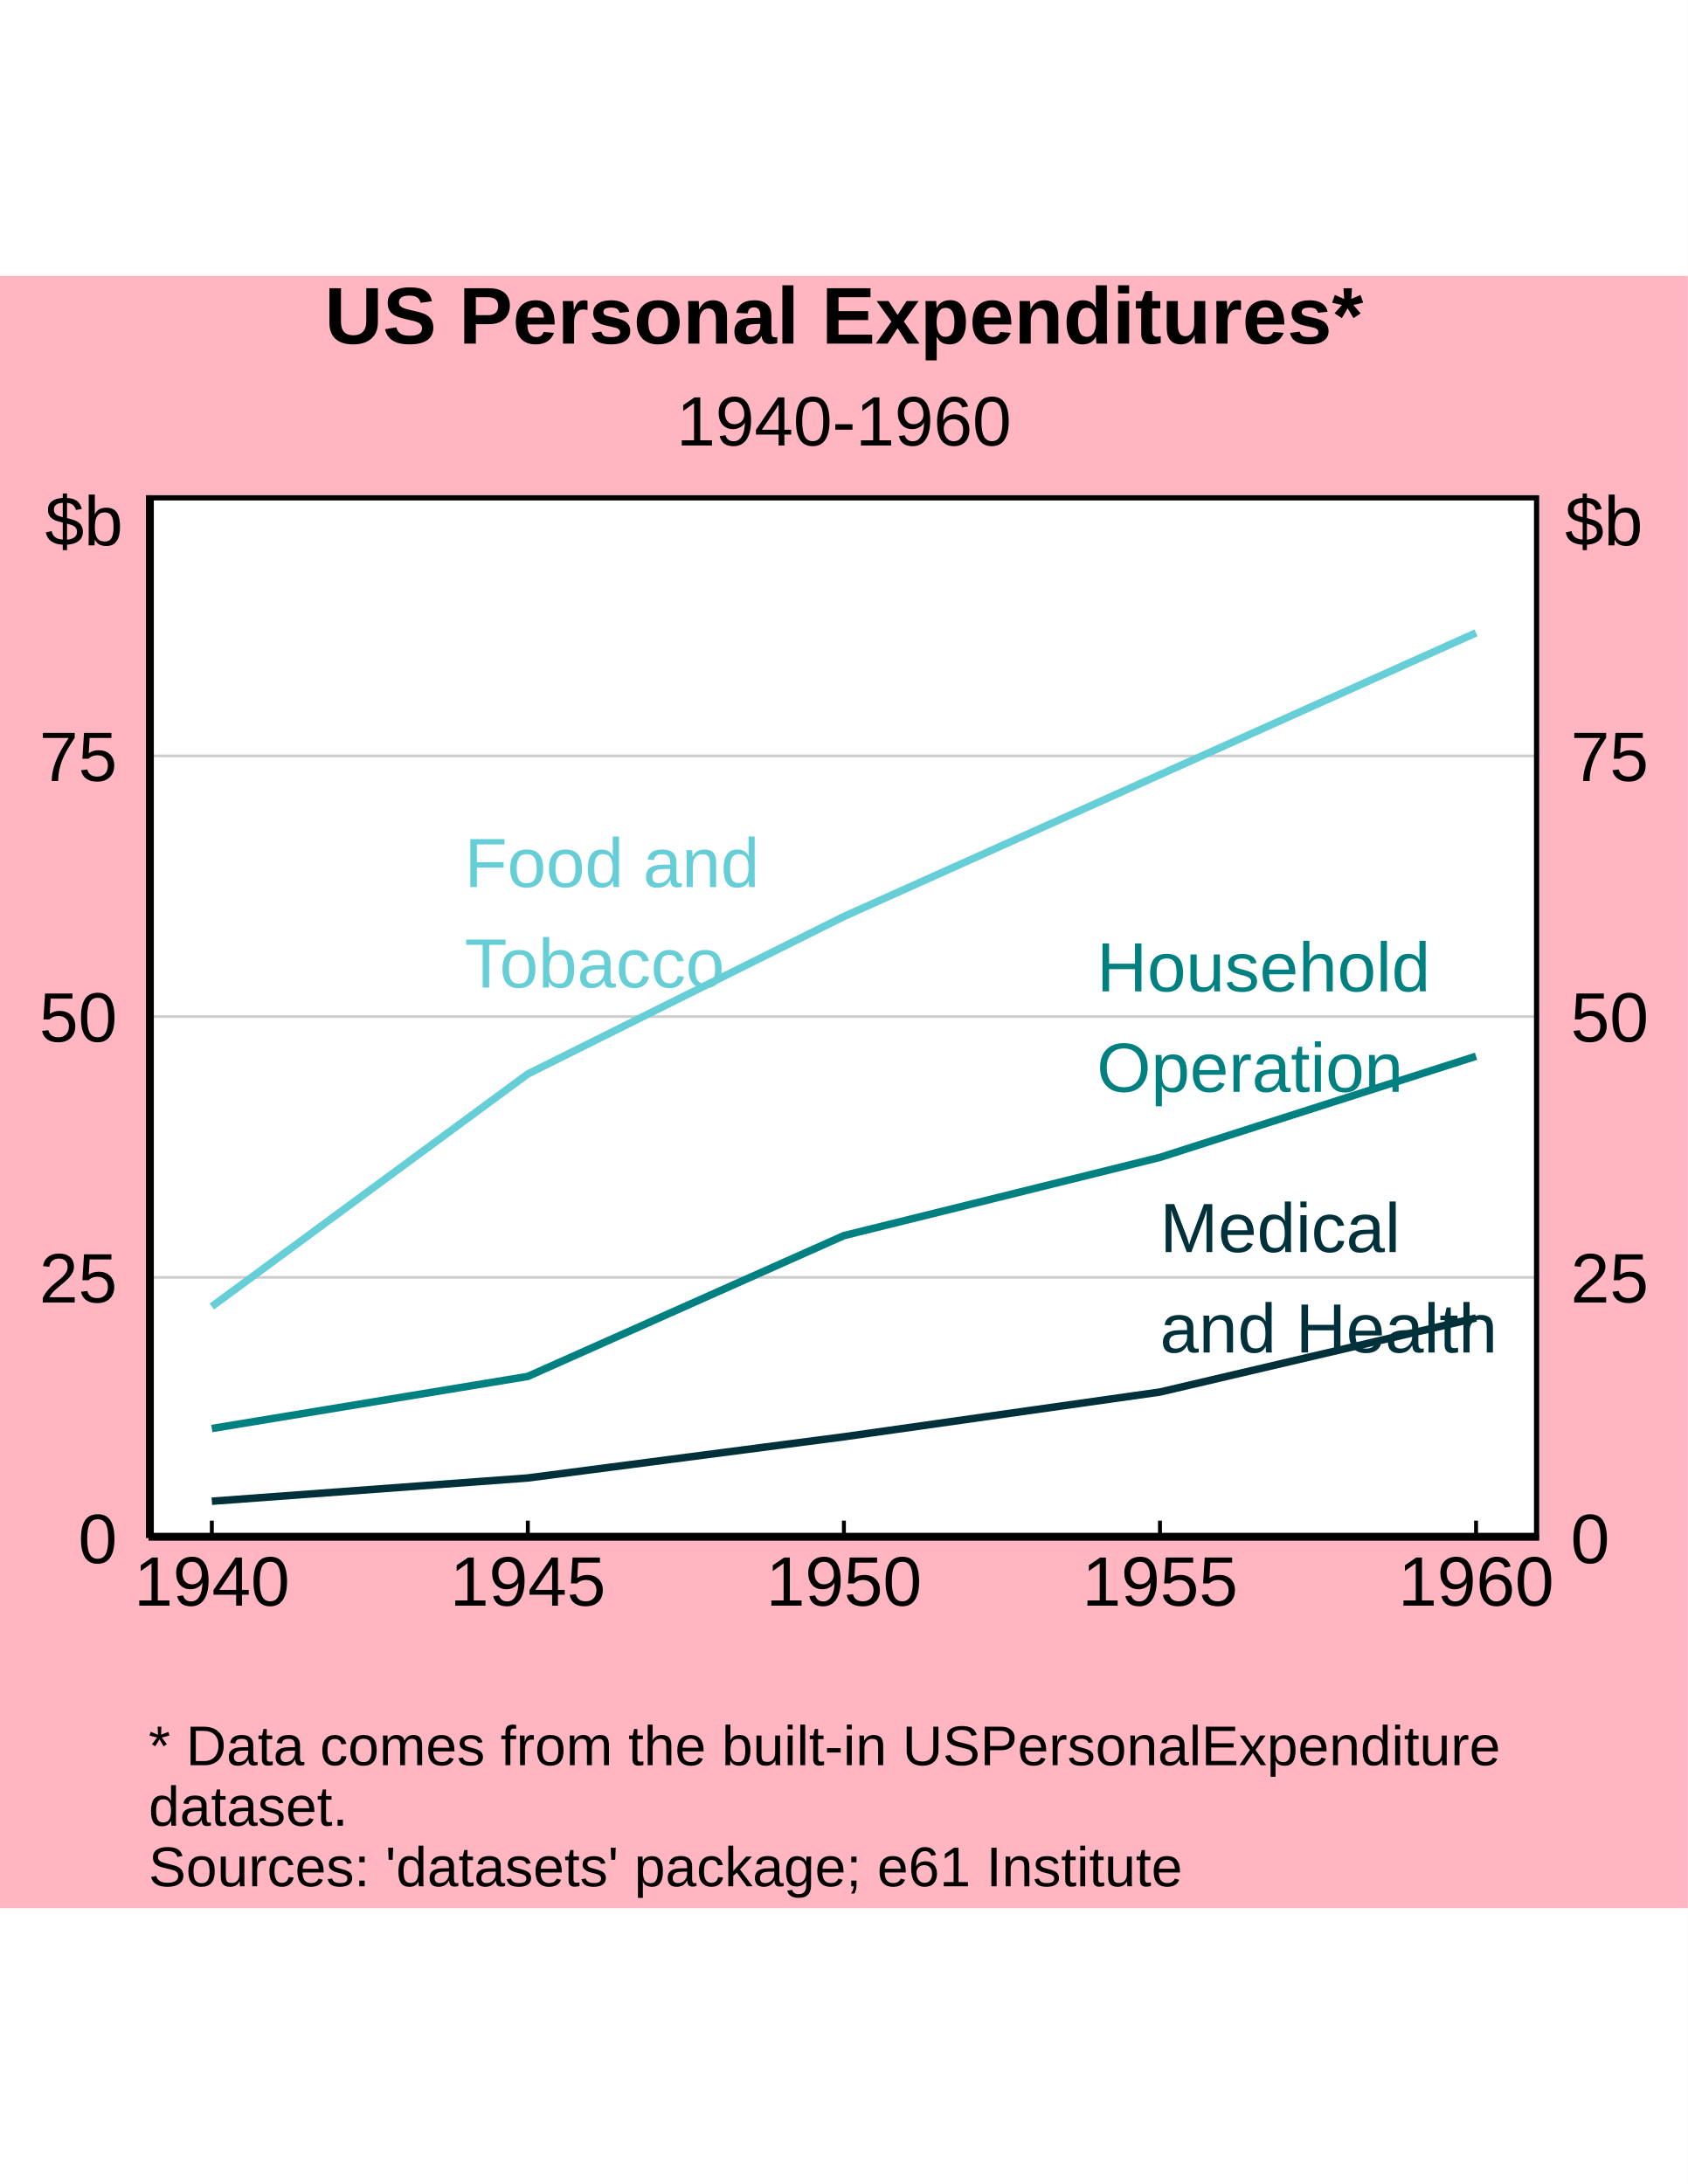
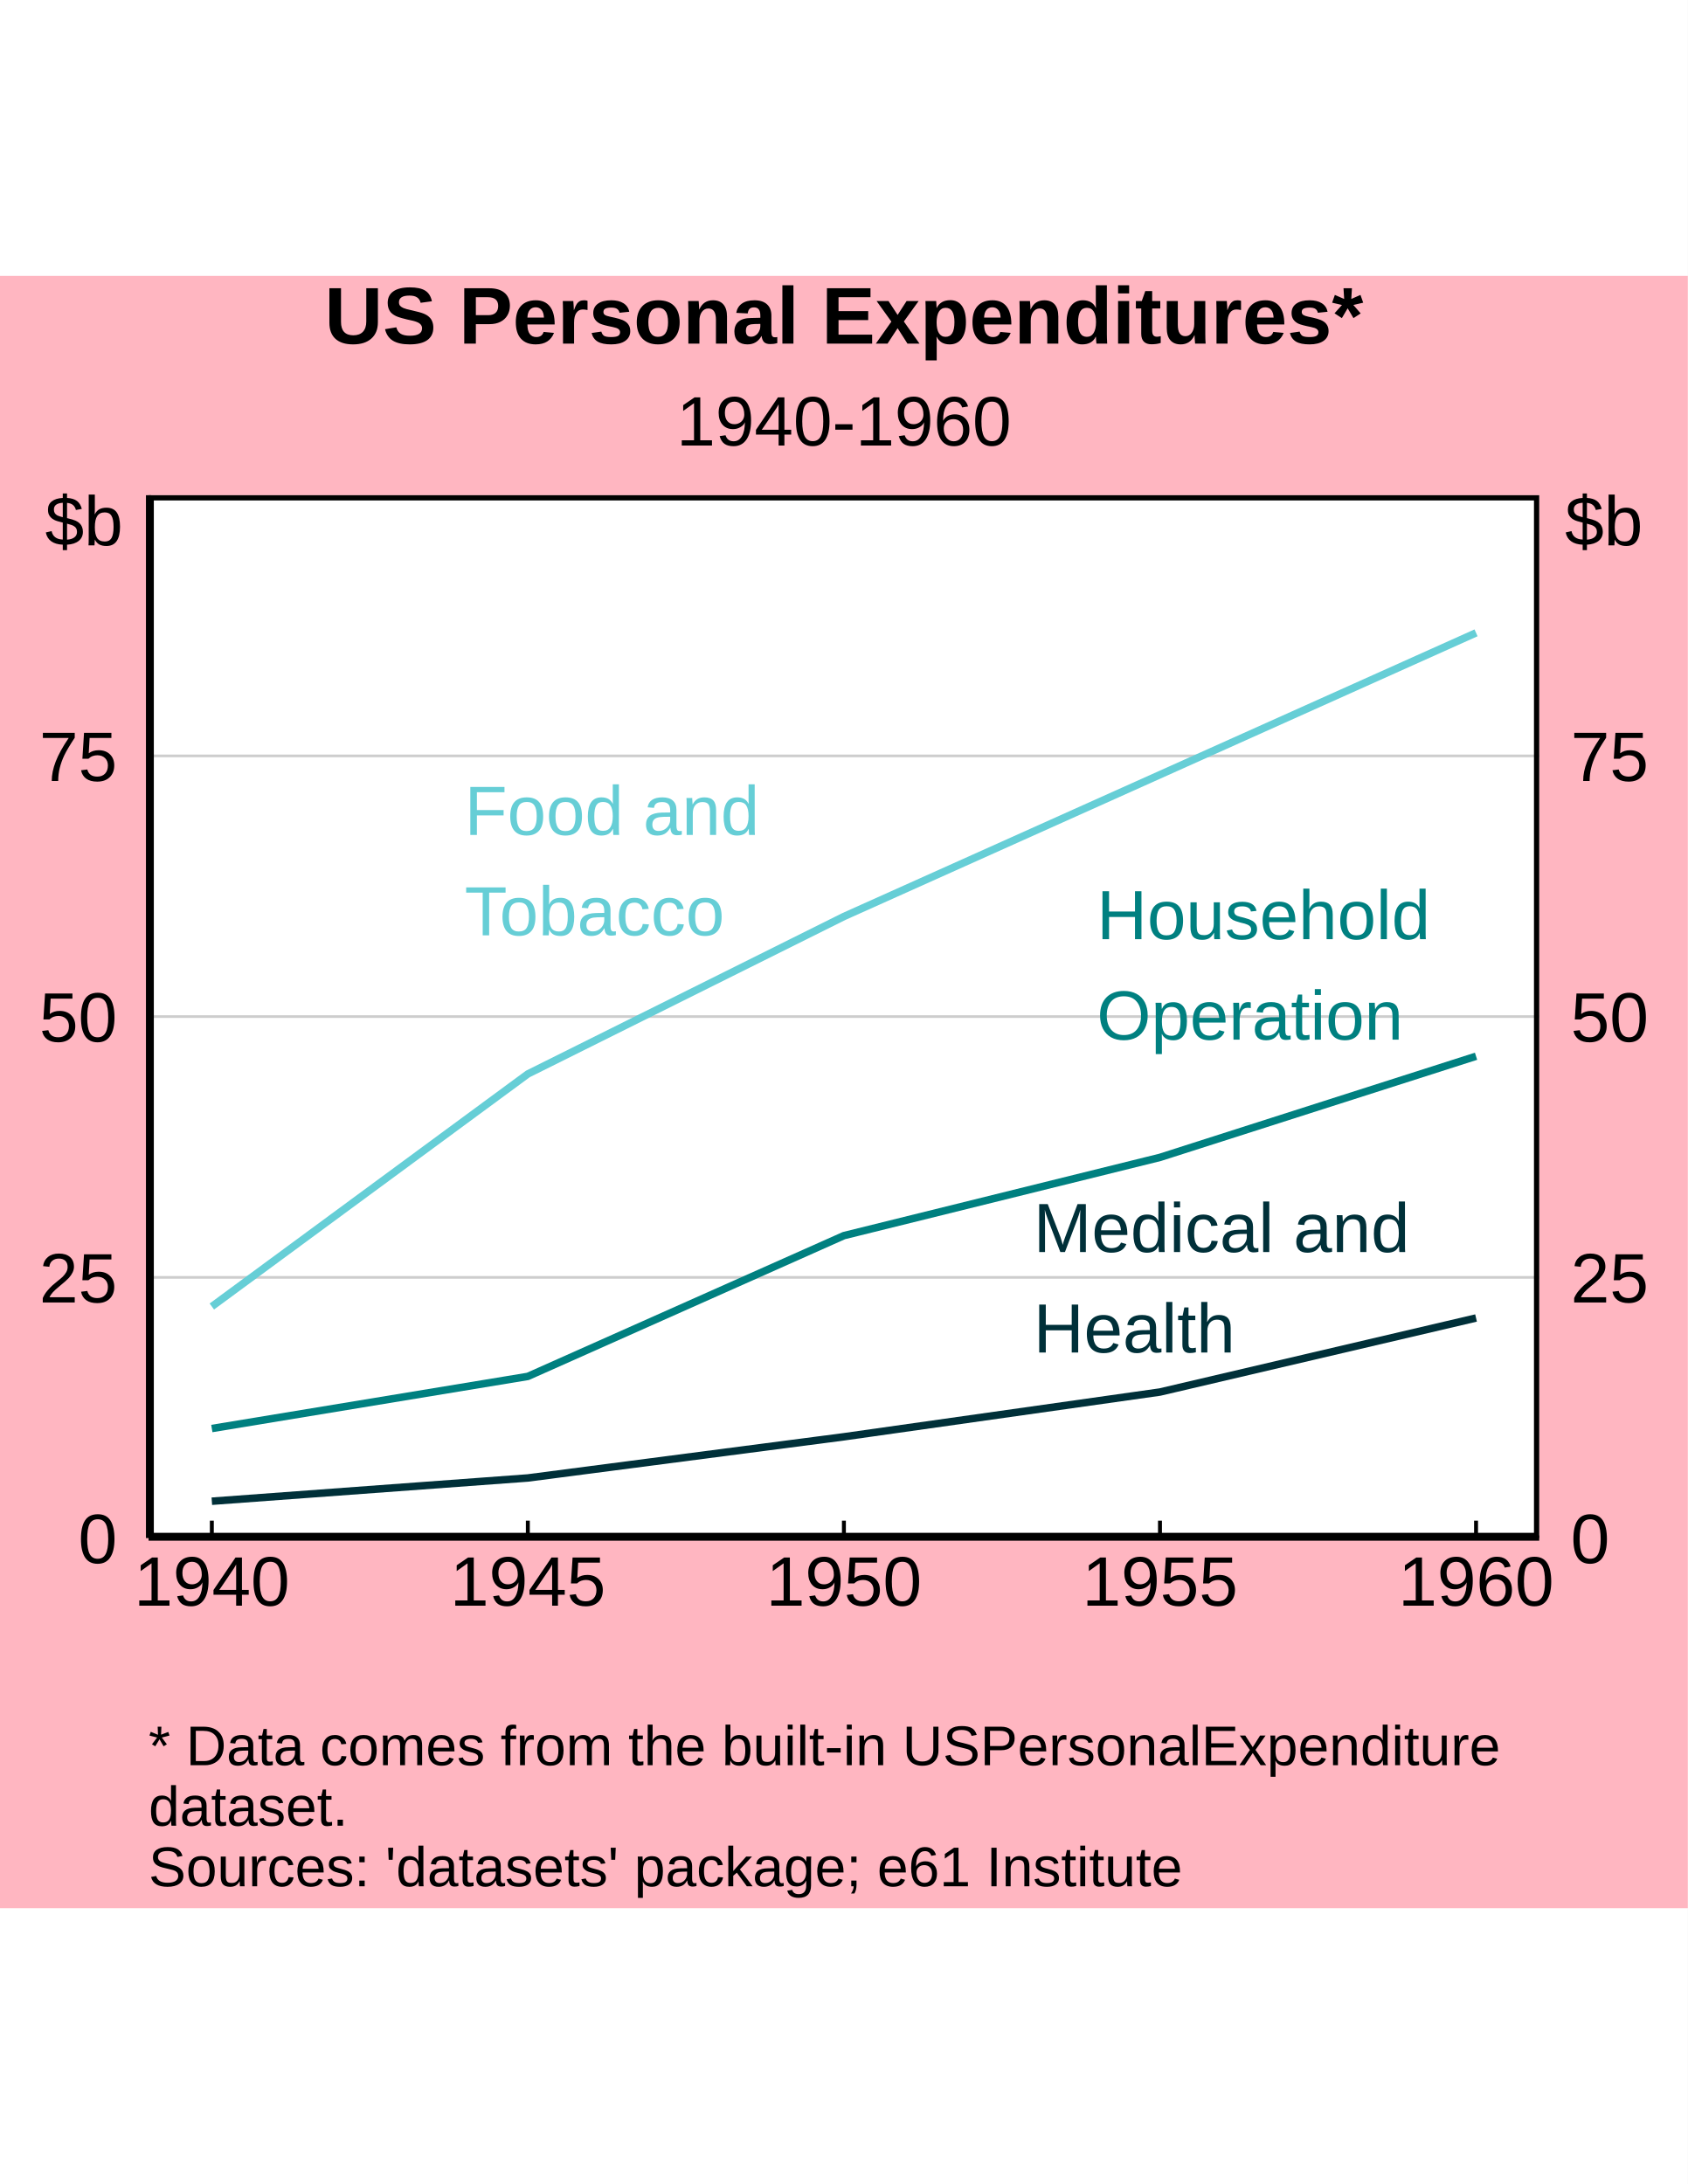
<svg xmlns="http://www.w3.org/2000/svg" class="svglite" width="240.94pt" height="311.81pt" viewBox="0 0 240.94 311.81">
  <defs>
    <style type="text/css">
    .svglite line, .svglite polyline, .svglite polygon, .svglite path, .svglite rect, .svglite circle {
      fill: none;
      stroke: #000000;
      stroke-linecap: round;
      stroke-linejoin: round;
      stroke-miterlimit: 10.00;
    }
    .svglite text {
      white-space: pre;
    }
  </style>
  </defs>
  <rect width="100%" height="100%" style="stroke: none; fill: #FFFFFF;" />
  <defs>
    <clipPath id="cpMC4wMHwyNDAuOTR8MC4wMHwzMTEuODE=">
      <rect x="0.00" y="0.00" width="240.94" height="311.81" />
    </clipPath>
  </defs>
  <g clip-path="url(#cpMC4wMHwyNDAuOTR8MC4wMHwzMTEuODE=)">
</g>
  <defs>
    <clipPath id="cpMC4wMHwyNDAuOTR8MzkuMzl8MjcyLjQy">
      <rect x="0.00" y="39.39" width="240.94" height="233.04" />
    </clipPath>
  </defs>
  <g clip-path="url(#cpMC4wMHwyNDAuOTR8MzkuMzl8MjcyLjQy)">
    <rect x="0.00" y="39.39" width="240.94" height="233.04" style="stroke-width: 0.75; stroke: none; fill: #FFB6C1;" />
  </g>
  <g clip-path="url(#cpMC4wMHwyNDAuOTR8MC4wMHwzMTEuODE=)">
</g>
  <defs>
    <clipPath id="cpMjEuMjF8MjE5LjczfDcwLjcwfDIxOS41OQ==">
      <rect x="21.21" y="70.70" width="198.52" height="148.89" />
    </clipPath>
  </defs>
  <g clip-path="url(#cpMjEuMjF8MjE5LjczfDcwLjcwfDIxOS41OQ==)">
    <rect x="21.21" y="70.70" width="198.52" height="148.89" style="stroke-width: 0.75; stroke: none; fill: #FFFFFF;" />
    <polyline points="21.21,219.59 219.73,219.59 " style="stroke-width: 0.38; stroke: #CDCDCD; stroke-linecap: butt;" />
    <polyline points="21.21,182.37 219.73,182.37 " style="stroke-width: 0.38; stroke: #CDCDCD; stroke-linecap: butt;" />
    <polyline points="21.21,145.14 219.73,145.14 " style="stroke-width: 0.38; stroke: #CDCDCD; stroke-linecap: butt;" />
    <polyline points="21.21,107.92 219.73,107.92 " style="stroke-width: 0.38; stroke: #CDCDCD; stroke-linecap: butt;" />
    <polyline points="30.24,186.53 75.35,153.33 120.47,130.85 165.59,110.60 210.71,90.35 " style="stroke-width: 1.07; stroke: #66CED6; stroke-linecap: butt;" />
    <polyline points="30.24,203.95 75.35,196.51 120.47,176.41 165.59,165.24 210.71,150.80 " style="stroke-width: 1.07; stroke: #008080; stroke-linecap: butt;" />
    <polyline points="30.24,214.33 75.35,211.01 120.47,205.13 165.59,198.74 210.71,188.17 " style="stroke-width: 1.07; stroke: #003039; stroke-linecap: butt;" />
-     <text x="66.33" y="126.65" style="font-size: 9.96px;fill: #66CED6; font-family: &quot;Arial&quot;;" textLength="42.06px" lengthAdjust="spacingAndGlyphs">Food and</text>
-     <text x="66.33" y="140.99" style="font-size: 9.96px;fill: #66CED6; font-family: &quot;Arial&quot;;" textLength="37.07px" lengthAdjust="spacingAndGlyphs">Tobacco</text>
-     <text x="156.57" y="141.54" style="font-size: 9.96px;fill: #008080; font-family: &quot;Arial&quot;;" textLength="47.59px" lengthAdjust="spacingAndGlyphs">Household</text>
-     <text x="156.57" y="155.88" style="font-size: 9.96px;fill: #008080; font-family: &quot;Arial&quot;;" textLength="43.71px" lengthAdjust="spacingAndGlyphs">Operation</text>
-     <text x="165.59" y="178.76" style="font-size: 9.96px;fill: #003039; font-family: &quot;Arial&quot;;" textLength="34.29px" lengthAdjust="spacingAndGlyphs">Medical</text>
-     <text x="165.59" y="193.10" style="font-size: 9.96px;fill: #003039; font-family: &quot;Arial&quot;;" textLength="48.15px" lengthAdjust="spacingAndGlyphs">and Health</text>
+     <text x="66.33" y="119.20" style="font-size: 9.96px;fill: #66CED6; font-family: &quot;Arial&quot;;" textLength="42.06px" lengthAdjust="spacingAndGlyphs">Food and</text>
+     <text x="66.33" y="133.54" style="font-size: 9.96px;fill: #66CED6; font-family: &quot;Arial&quot;;" textLength="37.07px" lengthAdjust="spacingAndGlyphs">Tobacco</text>
+     <text x="156.57" y="134.09" style="font-size: 9.96px;fill: #008080; font-family: &quot;Arial&quot;;" textLength="47.59px" lengthAdjust="spacingAndGlyphs">Household</text>
+     <text x="156.57" y="148.43" style="font-size: 9.96px;fill: #008080; font-family: &quot;Arial&quot;;" textLength="43.71px" lengthAdjust="spacingAndGlyphs">Operation</text>
+     <text x="147.54" y="178.76" style="font-size: 9.96px;fill: #003039; font-family: &quot;Arial&quot;;" textLength="53.67px" lengthAdjust="spacingAndGlyphs">Medical and</text>
+     <text x="147.54" y="193.10" style="font-size: 9.96px;fill: #003039; font-family: &quot;Arial&quot;;" textLength="28.77px" lengthAdjust="spacingAndGlyphs">Health</text>
    <rect x="21.21" y="70.70" width="198.52" height="148.89" style="stroke-width: 1.50;" />
  </g>
  <g clip-path="url(#cpMC4wMHwyNDAuOTR8MC4wMHwzMTEuODE=)">
    <polyline points="21.21,219.59 21.21,70.70 " style="stroke-width: 0.75; stroke-linecap: butt;" />
    <text x="16.73" y="223.17" text-anchor="end" style="font-size: 10.00px; font-family: &quot;Arial&quot;;" textLength="5.57px" lengthAdjust="spacingAndGlyphs">0</text>
    <text x="16.73" y="185.95" text-anchor="end" style="font-size: 10.00px; font-family: &quot;Arial&quot;;" textLength="11.13px" lengthAdjust="spacingAndGlyphs">25</text>
    <text x="16.73" y="148.72" text-anchor="end" style="font-size: 10.00px; font-family: &quot;Arial&quot;;" textLength="11.13px" lengthAdjust="spacingAndGlyphs">50</text>
    <text x="16.73" y="111.50" text-anchor="end" style="font-size: 10.00px; font-family: &quot;Arial&quot;;" textLength="11.13px" lengthAdjust="spacingAndGlyphs">75</text>
    <text x="224.22" y="223.17" style="font-size: 10.00px; font-family: &quot;Arial&quot;;" textLength="5.57px" lengthAdjust="spacingAndGlyphs">0</text>
    <text x="224.22" y="185.95" style="font-size: 10.00px; font-family: &quot;Arial&quot;;" textLength="11.13px" lengthAdjust="spacingAndGlyphs">25</text>
    <text x="224.22" y="148.72" style="font-size: 10.00px; font-family: &quot;Arial&quot;;" textLength="11.13px" lengthAdjust="spacingAndGlyphs">50</text>
    <text x="224.22" y="111.50" style="font-size: 10.00px; font-family: &quot;Arial&quot;;" textLength="11.13px" lengthAdjust="spacingAndGlyphs">75</text>
    <polyline points="21.21,219.59 219.73,219.59 " style="stroke-width: 0.75; stroke-linecap: butt;" />
    <polyline points="30.24,217.10 30.24,219.59 " style="stroke-width: 0.56; stroke-linecap: butt;" />
    <polyline points="75.35,217.10 75.35,219.59 " style="stroke-width: 0.56; stroke-linecap: butt;" />
    <polyline points="120.47,217.10 120.47,219.59 " style="stroke-width: 0.56; stroke-linecap: butt;" />
    <polyline points="165.59,217.10 165.59,219.59 " style="stroke-width: 0.56; stroke-linecap: butt;" />
    <polyline points="210.71,217.10 210.71,219.59 " style="stroke-width: 0.56; stroke-linecap: butt;" />
    <text x="30.24" y="229.24" text-anchor="middle" style="font-size: 10.00px; font-family: &quot;Arial&quot;;" textLength="22.26px" lengthAdjust="spacingAndGlyphs">1940</text>
    <text x="75.35" y="229.24" text-anchor="middle" style="font-size: 10.00px; font-family: &quot;Arial&quot;;" textLength="22.26px" lengthAdjust="spacingAndGlyphs">1945</text>
    <text x="120.47" y="229.24" text-anchor="middle" style="font-size: 10.00px; font-family: &quot;Arial&quot;;" textLength="22.26px" lengthAdjust="spacingAndGlyphs">1950</text>
    <text x="165.59" y="229.24" text-anchor="middle" style="font-size: 10.00px; font-family: &quot;Arial&quot;;" textLength="22.26px" lengthAdjust="spacingAndGlyphs">1955</text>
    <text x="210.71" y="229.24" text-anchor="middle" style="font-size: 10.00px; font-family: &quot;Arial&quot;;" textLength="22.26px" lengthAdjust="spacingAndGlyphs">1960</text>
    <text x="11.99" y="77.86" text-anchor="middle" style="font-size: 10.00px; font-family: &quot;Arial&quot;;" textLength="11.13px" lengthAdjust="spacingAndGlyphs">$b</text>
    <text x="228.96" y="77.86" text-anchor="middle" style="font-size: 10.00px; font-family: &quot;Arial&quot;;" textLength="11.13px" lengthAdjust="spacingAndGlyphs">$b</text>
    <text x="120.47" y="63.61" text-anchor="middle" style="font-size: 10.00px; font-family: &quot;Arial&quot;;" textLength="47.86px" lengthAdjust="spacingAndGlyphs">1940-1960</text>
    <text x="120.47" y="49.06" text-anchor="middle" style="font-size: 11.50px; font-weight: bold; font-family: &quot;Arial&quot;;" textLength="148.26px" lengthAdjust="spacingAndGlyphs">US Personal Expenditures*</text>
    <text x="21.21" y="252.02" style="font-size: 8.00px; font-family: &quot;Arial&quot;;" textLength="193.01px" lengthAdjust="spacingAndGlyphs">* Data comes from the built-in USPersonalExpenditure</text>
    <text x="21.21" y="260.66" style="font-size: 8.00px; font-family: &quot;Arial&quot;;" textLength="28.48px" lengthAdjust="spacingAndGlyphs">dataset.</text>
    <text x="21.21" y="269.30" style="font-size: 8.00px; font-family: &quot;Arial&quot;;" textLength="147.64px" lengthAdjust="spacingAndGlyphs">Sources: 'datasets' package; e61 Institute</text>
  </g>
</svg>
